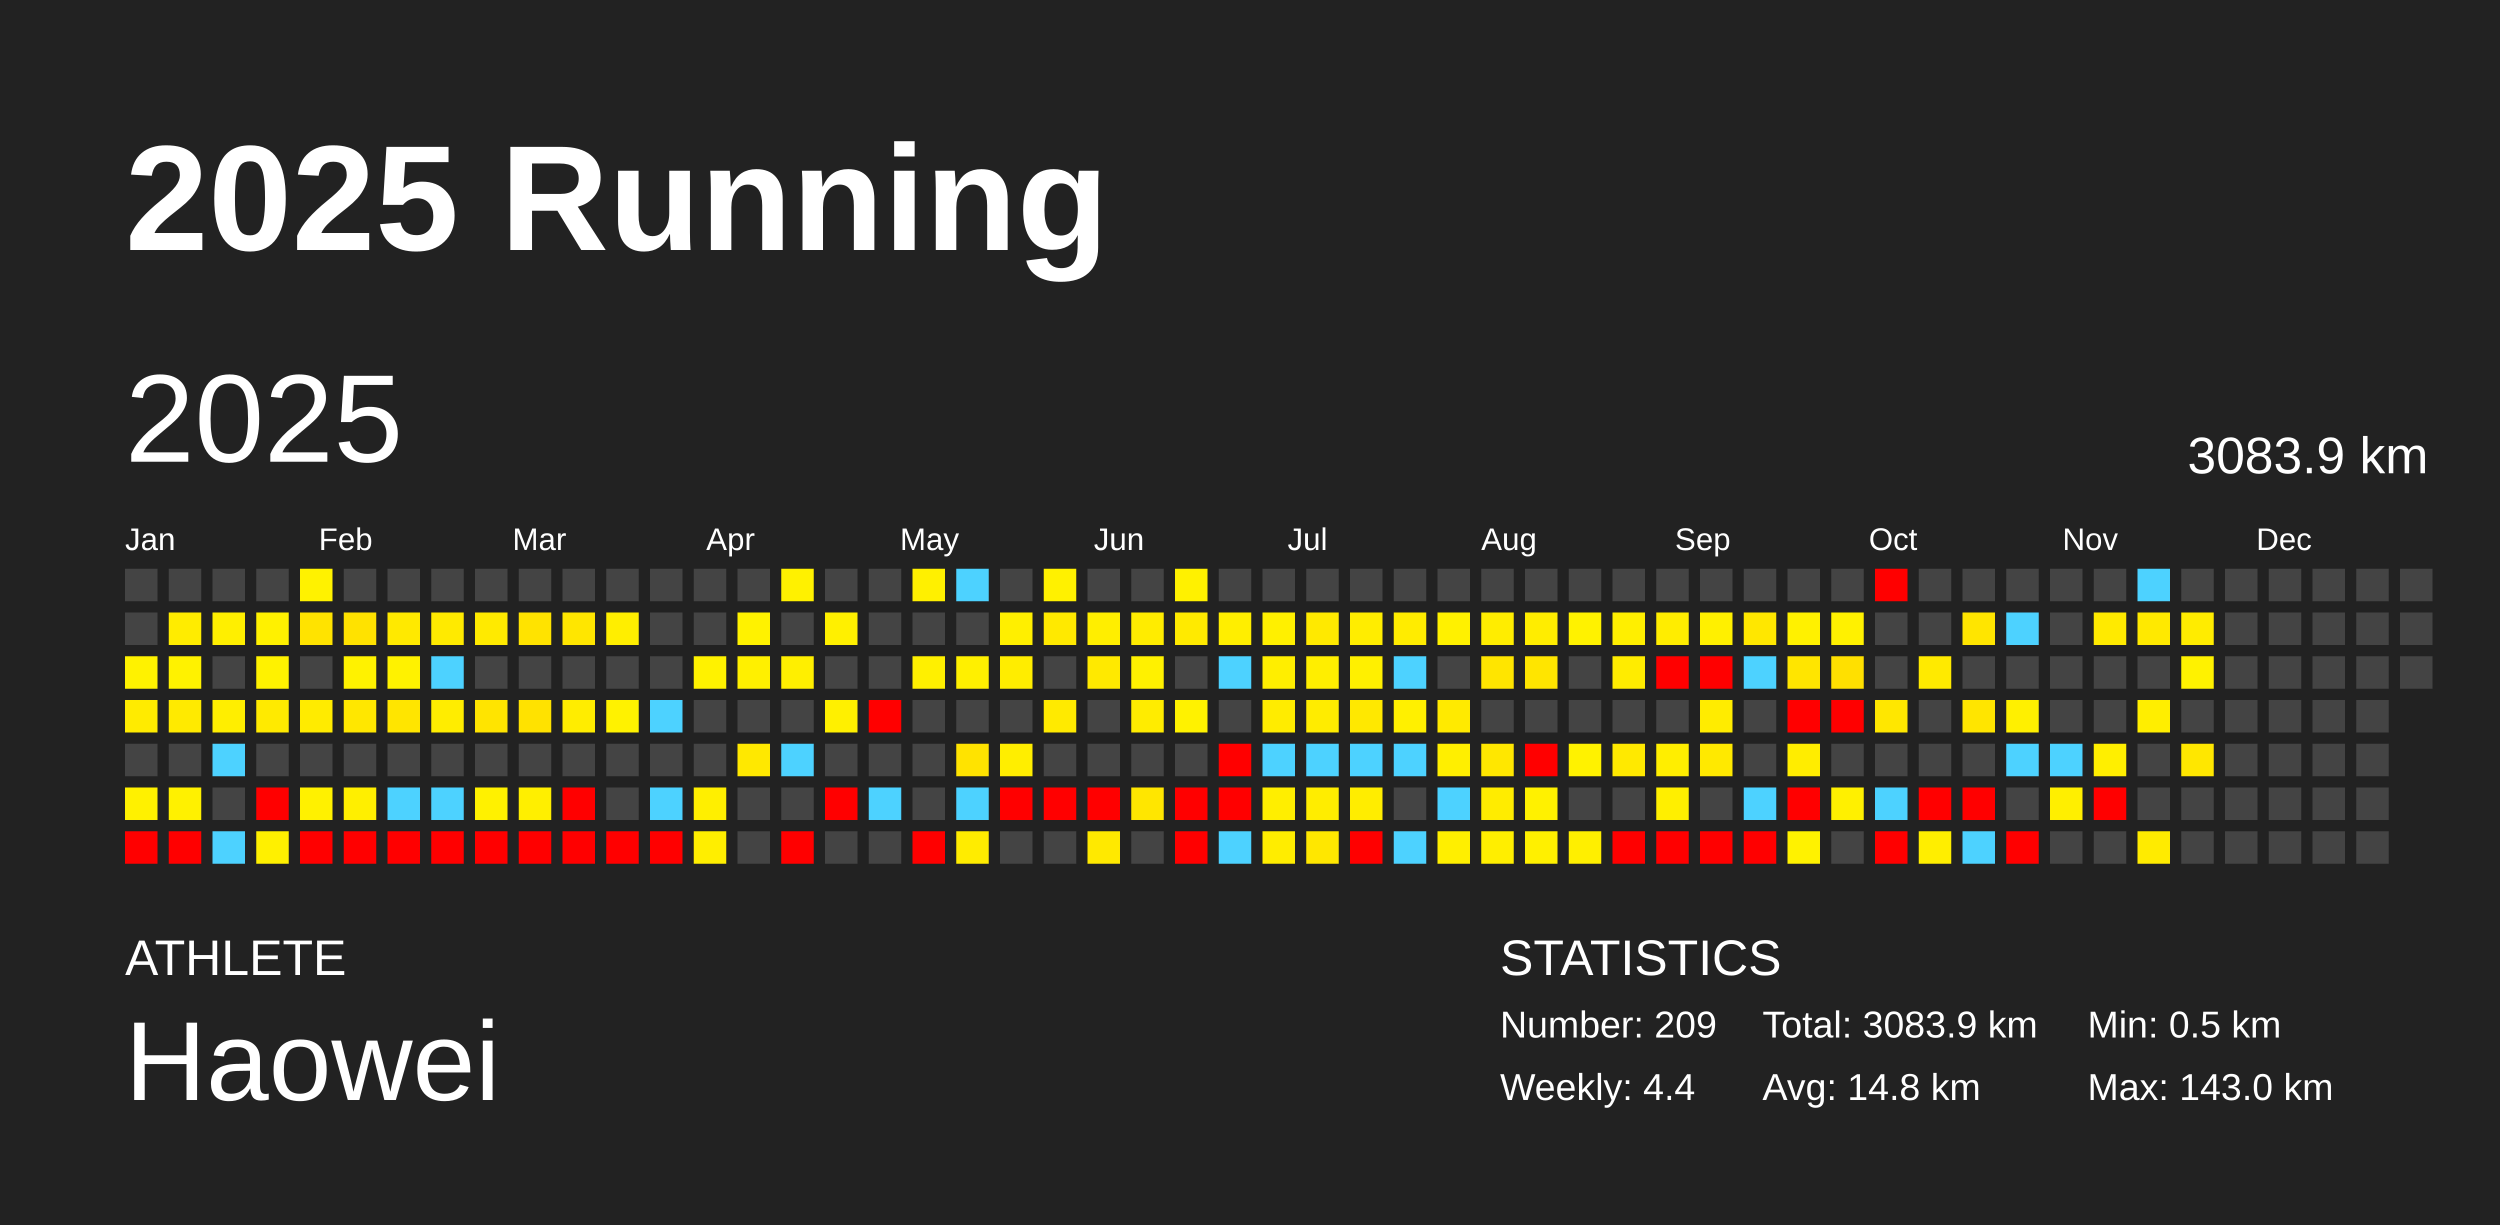
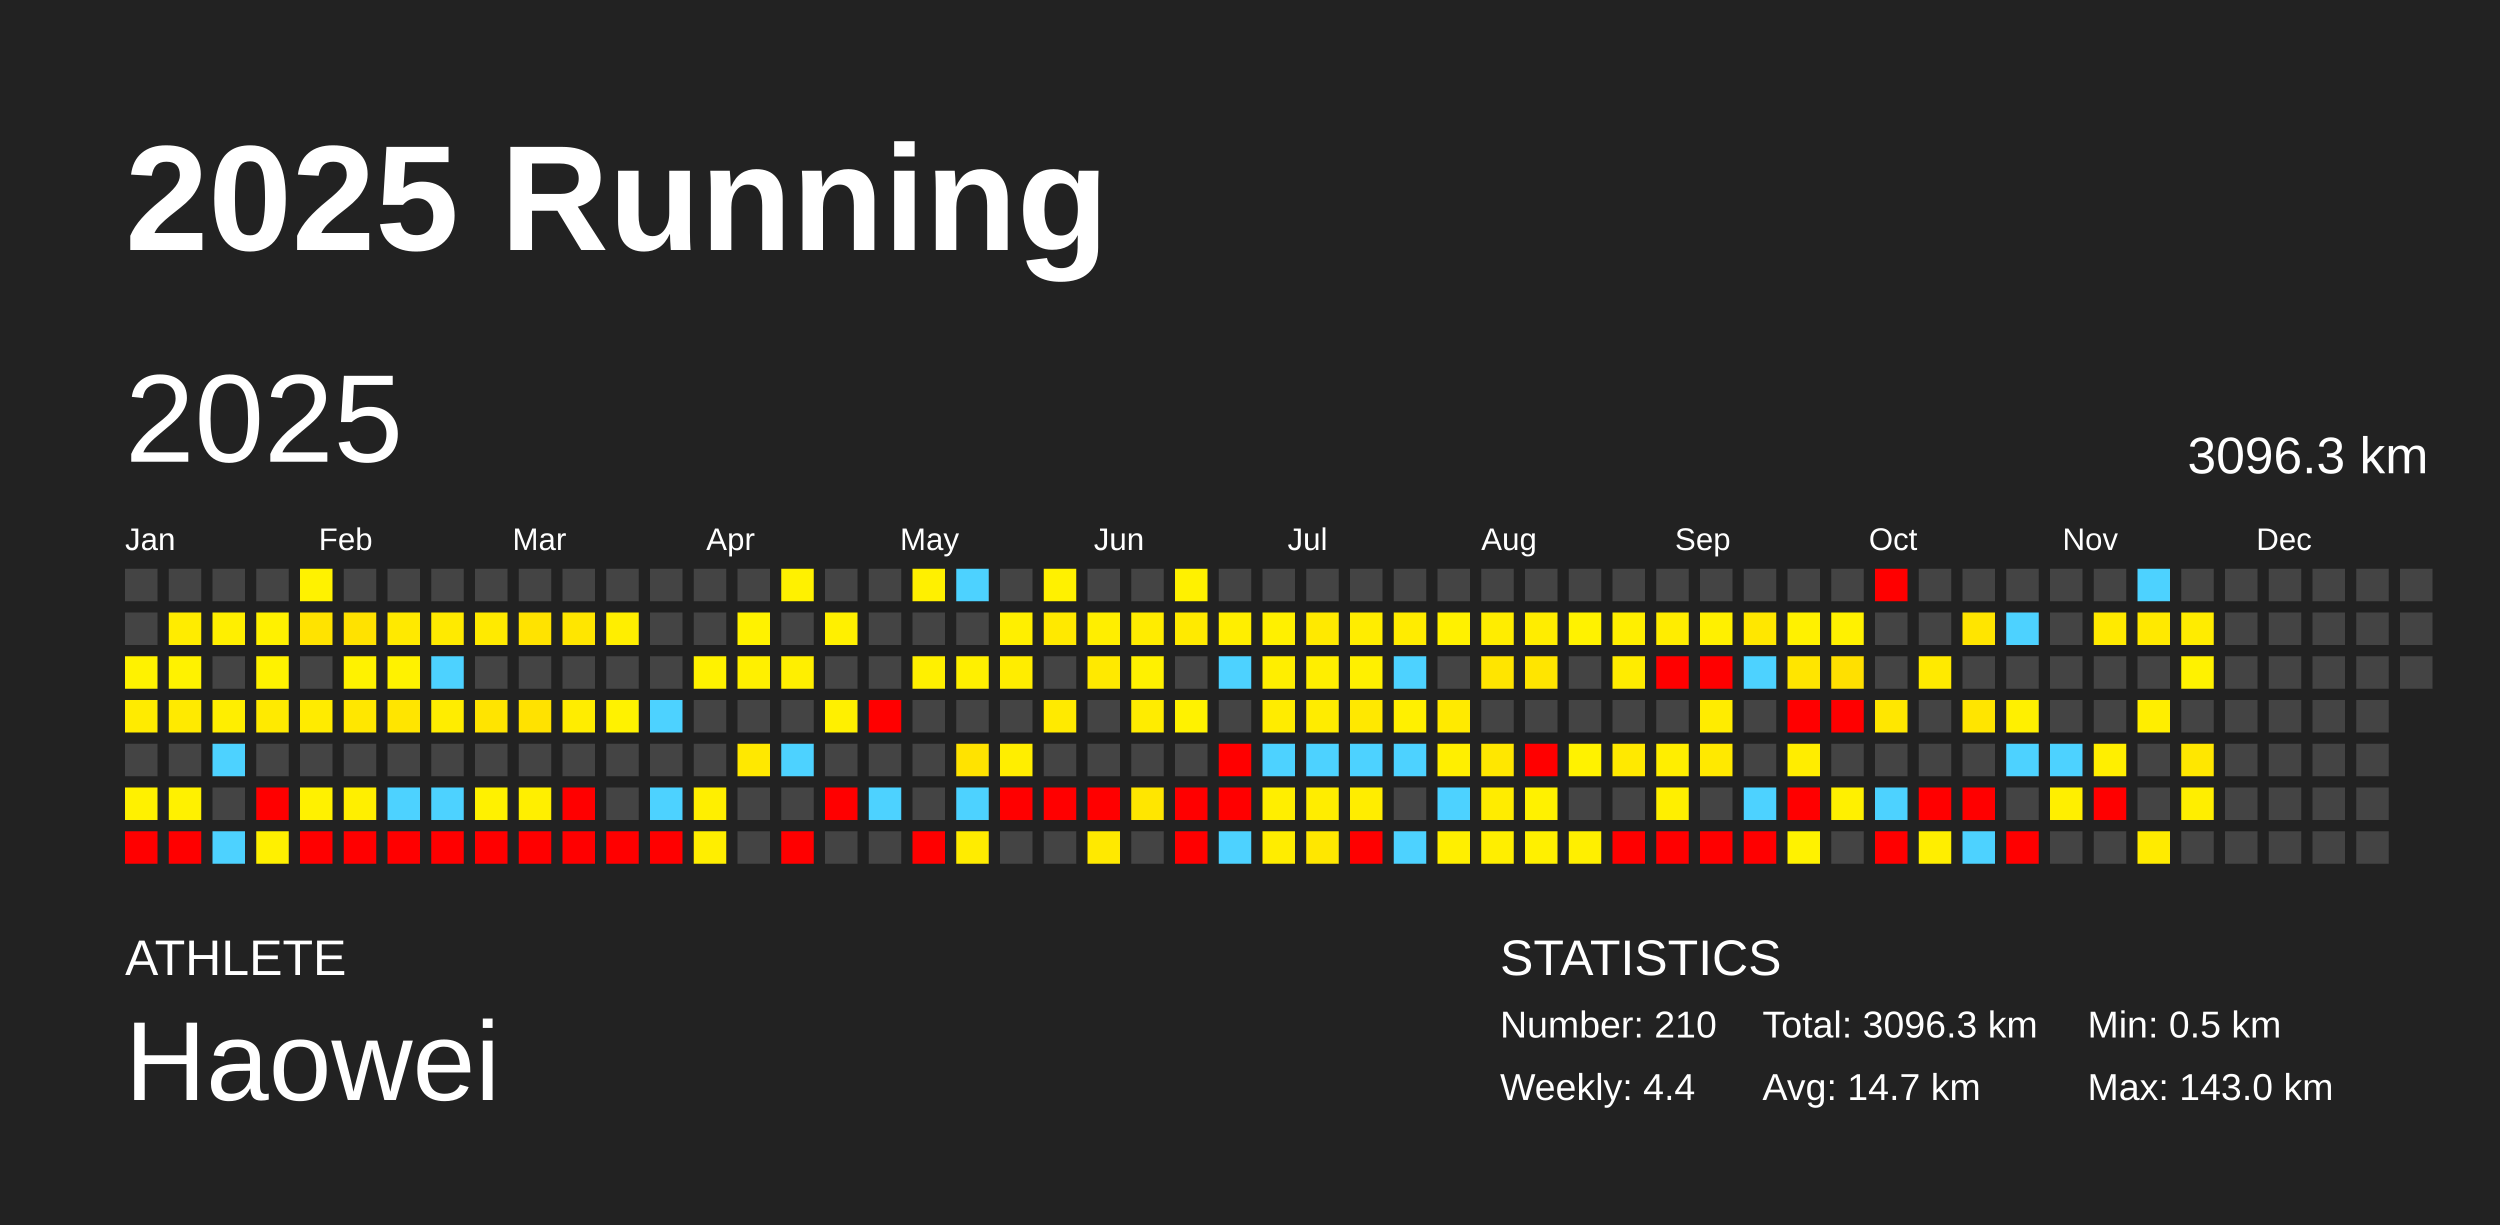
<svg xmlns="http://www.w3.org/2000/svg" baseProfile="full" height="98mm" version="1.1" viewBox="0,0,200,98" width="200mm">
  <defs />
  <rect fill="#222222" height="98" width="200" x="0" y="0" />
  <text fill="#FFFFFF" style="font-size:12px; font-family:Arial; font-weight:bold;" x="10" y="20">2025 Running</text>
  <text fill="#FFFFFF" style="font-size:4px; font-family:Arial" x="10" y="78">ATHLETE</text>
  <text fill="#FFFFFF" style="font-size:9px; font-family:Arial" x="10" y="88">Haowei</text>
  <text fill="#FFFFFF" style="font-size:4px; font-family:Arial" x="120" y="78">STATISTICS</text>
-   <text fill="#FFFFFF" style="font-size:3px; font-family:Arial" x="120" y="83">Number: 209</text>
+   <text fill="#FFFFFF" style="font-size:3px; font-family:Arial" x="120" y="83">Number: 210</text>
  <text fill="#FFFFFF" style="font-size:3px; font-family:Arial" x="120" y="88">Weekly: 4.4</text>
-   <text fill="#FFFFFF" style="font-size:3px; font-family:Arial" x="141" y="83">Total: 3083.9 km</text>
-   <text fill="#FFFFFF" style="font-size:3px; font-family:Arial" x="141" y="88">Avg: 14.8 km</text>
+   <text fill="#FFFFFF" style="font-size:3px; font-family:Arial" x="141" y="83">Total: 3096.3 km</text>
+   <text fill="#FFFFFF" style="font-size:3px; font-family:Arial" x="141" y="88">Avg: 14.7 km</text>
  <text fill="#FFFFFF" style="font-size:3px; font-family:Arial" x="167" y="83">Min: 0.5 km</text>
  <text fill="#FFFFFF" style="font-size:3px; font-family:Arial" x="167" y="88">Max: 143.0 km</text>
  <text dominant-baseline="hanging" fill="#FFFFFF" style="font-size:10.0px; font-family:Arial;" x="10" y="30">2025</text>
-   <text dominant-baseline="hanging" fill="#FFFFFF" style="font-size:4.125px; font-family:Arial;" x="175" y="35">3083.9 km</text>
+   <text dominant-baseline="hanging" fill="#FFFFFF" style="font-size:4.125px; font-family:Arial;" x="175" y="35">3096.3 km</text>
  <text fill="#FFFFFF" style="font-size:2.5px; font-family:Arial" x="10.0" y="44">Jan</text>
  <text fill="#FFFFFF" style="font-size:2.5px; font-family:Arial" x="25.5" y="44">Feb</text>
  <text fill="#FFFFFF" style="font-size:2.5px; font-family:Arial" x="41.0" y="44">Mar</text>
  <text fill="#FFFFFF" style="font-size:2.5px; font-family:Arial" x="56.5" y="44">Apr</text>
  <text fill="#FFFFFF" style="font-size:2.5px; font-family:Arial" x="72.0" y="44">May</text>
  <text fill="#FFFFFF" style="font-size:2.5px; font-family:Arial" x="87.5" y="44">Jun</text>
  <text fill="#FFFFFF" style="font-size:2.5px; font-family:Arial" x="103.0" y="44">Jul</text>
  <text fill="#FFFFFF" style="font-size:2.5px; font-family:Arial" x="118.5" y="44">Aug</text>
  <text fill="#FFFFFF" style="font-size:2.5px; font-family:Arial" x="134.0" y="44">Sep</text>
  <text fill="#FFFFFF" style="font-size:2.5px; font-family:Arial" x="149.5" y="44">Oct</text>
  <text fill="#FFFFFF" style="font-size:2.5px; font-family:Arial" x="165.0" y="44">Nov</text>
  <text fill="#FFFFFF" style="font-size:2.5px; font-family:Arial" x="180.5" y="44">Dec</text>
  <rect fill="#444444" height="2.6" width="2.6" x="10.0" y="45.5" />
  <rect fill="#444444" height="2.6" width="2.6" x="10.0" y="49.0" />
  <rect fill="#fff200" height="2.6" width="2.6" x="10.0" y="52.5" />
  <rect fill="#ffeb00" height="2.6" width="2.6" x="10.0" y="56.0" />
  <rect fill="#444444" height="2.6" width="2.6" x="10.0" y="59.5" />
  <rect fill="#fff100" height="2.6" width="2.6" x="10.0" y="63.0" />
  <rect fill="red" height="2.6" width="2.6" x="10.0" y="66.5" />
  <rect fill="#444444" height="2.6" width="2.6" x="13.5" y="45.5" />
  <rect fill="#ffec00" height="2.6" width="2.6" x="13.5" y="49.0" />
  <rect fill="#fff200" height="2.6" width="2.6" x="13.5" y="52.5" />
  <rect fill="#ffea00" height="2.6" width="2.6" x="13.5" y="56.0" />
  <rect fill="#444444" height="2.6" width="2.6" x="13.5" y="59.5" />
  <rect fill="#fff100" height="2.6" width="2.6" x="13.5" y="63.0" />
  <rect fill="red" height="2.6" width="2.6" x="13.5" y="66.5" />
  <rect fill="#444444" height="2.6" width="2.6" x="17.0" y="45.5" />
  <rect fill="#ffef00" height="2.6" width="2.6" x="17.0" y="49.0" />
  <rect fill="#444444" height="2.6" width="2.6" x="17.0" y="52.5" />
  <rect fill="#ffee00" height="2.6" width="2.6" x="17.0" y="56.0" />
  <rect fill="#4dd2ff" height="2.6" width="2.6" x="17.0" y="59.5" />
  <rect fill="#444444" height="2.6" width="2.6" x="17.0" y="63.0" />
  <rect fill="#4dd2ff" height="2.6" width="2.6" x="17.0" y="66.5" />
  <rect fill="#444444" height="2.6" width="2.6" x="20.5" y="45.5" />
  <rect fill="#fff100" height="2.6" width="2.6" x="20.5" y="49.0" />
  <rect fill="#fff200" height="2.6" width="2.6" x="20.5" y="52.5" />
  <rect fill="#ffea00" height="2.6" width="2.6" x="20.5" y="56.0" />
  <rect fill="#444444" height="2.6" width="2.6" x="20.5" y="59.5" />
  <rect fill="red" height="2.6" width="2.6" x="20.5" y="63.0" />
  <rect fill="#fff000" height="2.6" width="2.6" x="20.5" y="66.5" />
  <rect fill="#fff200" height="2.6" width="2.6" x="24.0" y="45.5" />
  <rect fill="#ffe300" height="2.6" width="2.6" x="24.0" y="49.0" />
  <rect fill="#444444" height="2.6" width="2.6" x="24.0" y="52.5" />
  <rect fill="#ffeb00" height="2.6" width="2.6" x="24.0" y="56.0" />
  <rect fill="#444444" height="2.6" width="2.6" x="24.0" y="59.5" />
  <rect fill="#fff100" height="2.6" width="2.6" x="24.0" y="63.0" />
  <rect fill="red" height="2.6" width="2.6" x="24.0" y="66.5" />
  <rect fill="#444444" height="2.6" width="2.6" x="27.5" y="45.5" />
  <rect fill="#ffe200" height="2.6" width="2.6" x="27.5" y="49.0" />
  <rect fill="#fff200" height="2.6" width="2.6" x="27.5" y="52.5" />
  <rect fill="#ffe700" height="2.6" width="2.6" x="27.5" y="56.0" />
  <rect fill="#444444" height="2.6" width="2.6" x="27.5" y="59.5" />
  <rect fill="#ffef00" height="2.6" width="2.6" x="27.5" y="63.0" />
  <rect fill="red" height="2.6" width="2.6" x="27.5" y="66.5" />
  <rect fill="#444444" height="2.6" width="2.6" x="31.0" y="45.5" />
  <rect fill="#ffe900" height="2.6" width="2.6" x="31.0" y="49.0" />
  <rect fill="#fff200" height="2.6" width="2.6" x="31.0" y="52.5" />
  <rect fill="#ffe500" height="2.6" width="2.6" x="31.0" y="56.0" />
  <rect fill="#444444" height="2.6" width="2.6" x="31.0" y="59.5" />
  <rect fill="#4dd2ff" height="2.6" width="2.6" x="31.0" y="63.0" />
  <rect fill="red" height="2.6" width="2.6" x="31.0" y="66.5" />
  <rect fill="#444444" height="2.6" width="2.6" x="34.5" y="45.5" />
  <rect fill="#ffea00" height="2.6" width="2.6" x="34.5" y="49.0" />
  <rect fill="#4dd2ff" height="2.6" width="2.6" x="34.5" y="52.5" />
  <rect fill="#ffed00" height="2.6" width="2.6" x="34.5" y="56.0" />
  <rect fill="#444444" height="2.6" width="2.6" x="34.5" y="59.5" />
  <rect fill="#4dd2ff" height="2.6" width="2.6" x="34.5" y="63.0" />
  <rect fill="red" height="2.6" width="2.6" x="34.5" y="66.5" />
  <rect fill="#444444" height="2.6" width="2.6" x="38.0" y="45.5" />
  <rect fill="#ffea00" height="2.6" width="2.6" x="38.0" y="49.0" />
  <rect fill="#444444" height="2.6" width="2.6" x="38.0" y="52.5" />
  <rect fill="#ffe400" height="2.6" width="2.6" x="38.0" y="56.0" />
  <rect fill="#444444" height="2.6" width="2.6" x="38.0" y="59.5" />
  <rect fill="#fff100" height="2.6" width="2.6" x="38.0" y="63.0" />
  <rect fill="red" height="2.6" width="2.6" x="38.0" y="66.5" />
  <rect fill="#444444" height="2.6" width="2.6" x="41.5" y="45.5" />
  <rect fill="#ffe300" height="2.6" width="2.6" x="41.5" y="49.0" />
  <rect fill="#444444" height="2.6" width="2.6" x="41.5" y="52.5" />
  <rect fill="#ffe200" height="2.6" width="2.6" x="41.5" y="56.0" />
  <rect fill="#444444" height="2.6" width="2.6" x="41.5" y="59.5" />
  <rect fill="#ffef00" height="2.6" width="2.6" x="41.5" y="63.0" />
  <rect fill="red" height="2.6" width="2.6" x="41.5" y="66.5" />
  <rect fill="#444444" height="2.6" width="2.6" x="45.0" y="45.5" />
  <rect fill="#ffe600" height="2.6" width="2.6" x="45.0" y="49.0" />
  <rect fill="#444444" height="2.6" width="2.6" x="45.0" y="52.5" />
  <rect fill="#ffed00" height="2.6" width="2.6" x="45.0" y="56.0" />
  <rect fill="#444444" height="2.6" width="2.6" x="45.0" y="59.5" />
  <rect fill="red" height="2.6" width="2.6" x="45.0" y="63.0" />
  <rect fill="red" height="2.6" width="2.6" x="45.0" y="66.5" />
  <rect fill="#444444" height="2.6" width="2.6" x="48.5" y="45.5" />
  <rect fill="#ffee00" height="2.6" width="2.6" x="48.5" y="49.0" />
  <rect fill="#444444" height="2.6" width="2.6" x="48.5" y="52.5" />
  <rect fill="#fff200" height="2.6" width="2.6" x="48.5" y="56.0" />
  <rect fill="#444444" height="2.6" width="2.6" x="48.5" y="59.5" />
  <rect fill="#444444" height="2.6" width="2.6" x="48.5" y="63.0" />
  <rect fill="red" height="2.6" width="2.6" x="48.5" y="66.5" />
  <rect fill="#444444" height="2.6" width="2.6" x="52.0" y="45.5" />
  <rect fill="#444444" height="2.6" width="2.6" x="52.0" y="49.0" />
  <rect fill="#444444" height="2.6" width="2.6" x="52.0" y="52.5" />
  <rect fill="#4dd2ff" height="2.6" width="2.6" x="52.0" y="56.0" />
  <rect fill="#444444" height="2.6" width="2.6" x="52.0" y="59.5" />
  <rect fill="#4dd2ff" height="2.6" width="2.6" x="52.0" y="63.0" />
  <rect fill="red" height="2.6" width="2.6" x="52.0" y="66.5" />
  <rect fill="#444444" height="2.6" width="2.6" x="55.5" y="45.5" />
  <rect fill="#444444" height="2.6" width="2.6" x="55.5" y="49.0" />
  <rect fill="#fff200" height="2.6" width="2.6" x="55.5" y="52.5" />
  <rect fill="#444444" height="2.6" width="2.6" x="55.5" y="56.0" />
  <rect fill="#444444" height="2.6" width="2.6" x="55.5" y="59.5" />
  <rect fill="#ffef00" height="2.6" width="2.6" x="55.5" y="63.0" />
  <rect fill="#ffee00" height="2.6" width="2.6" x="55.5" y="66.5" />
  <rect fill="#444444" height="2.6" width="2.6" x="59.0" y="45.5" />
  <rect fill="#fff200" height="2.6" width="2.6" x="59.0" y="49.0" />
  <rect fill="#fff000" height="2.6" width="2.6" x="59.0" y="52.5" />
  <rect fill="#444444" height="2.6" width="2.6" x="59.0" y="56.0" />
  <rect fill="#ffe800" height="2.6" width="2.6" x="59.0" y="59.5" />
  <rect fill="#444444" height="2.6" width="2.6" x="59.0" y="63.0" />
  <rect fill="#444444" height="2.6" width="2.6" x="59.0" y="66.5" />
  <rect fill="#fff100" height="2.6" width="2.6" x="62.5" y="45.5" />
  <rect fill="#444444" height="2.6" width="2.6" x="62.5" y="49.0" />
  <rect fill="#ffef00" height="2.6" width="2.6" x="62.5" y="52.5" />
  <rect fill="#444444" height="2.6" width="2.6" x="62.5" y="56.0" />
  <rect fill="#4dd2ff" height="2.6" width="2.6" x="62.5" y="59.5" />
  <rect fill="#444444" height="2.6" width="2.6" x="62.5" y="63.0" />
  <rect fill="red" height="2.6" width="2.6" x="62.5" y="66.5" />
  <rect fill="#444444" height="2.6" width="2.6" x="66.0" y="45.5" />
  <rect fill="#fff000" height="2.6" width="2.6" x="66.0" y="49.0" />
  <rect fill="#444444" height="2.6" width="2.6" x="66.0" y="52.5" />
  <rect fill="#fff000" height="2.6" width="2.6" x="66.0" y="56.0" />
  <rect fill="#444444" height="2.6" width="2.6" x="66.0" y="59.5" />
  <rect fill="red" height="2.6" width="2.6" x="66.0" y="63.0" />
  <rect fill="#444444" height="2.6" width="2.6" x="66.0" y="66.5" />
  <rect fill="#444444" height="2.6" width="2.6" x="69.5" y="45.5" />
  <rect fill="#444444" height="2.6" width="2.6" x="69.5" y="49.0" />
  <rect fill="#444444" height="2.6" width="2.6" x="69.5" y="52.5" />
  <rect fill="red" height="2.6" width="2.6" x="69.5" y="56.0" />
  <rect fill="#444444" height="2.6" width="2.6" x="69.5" y="59.5" />
  <rect fill="#4dd2ff" height="2.6" width="2.6" x="69.5" y="63.0" />
  <rect fill="#444444" height="2.6" width="2.6" x="69.5" y="66.5" />
  <rect fill="#fff000" height="2.6" width="2.6" x="73.0" y="45.5" />
  <rect fill="#444444" height="2.6" width="2.6" x="73.0" y="49.0" />
  <rect fill="#fff000" height="2.6" width="2.6" x="73.0" y="52.5" />
  <rect fill="#444444" height="2.6" width="2.6" x="73.0" y="56.0" />
  <rect fill="#444444" height="2.6" width="2.6" x="73.0" y="59.5" />
  <rect fill="#444444" height="2.6" width="2.6" x="73.0" y="63.0" />
  <rect fill="red" height="2.6" width="2.6" x="73.0" y="66.5" />
  <rect fill="#4dd2ff" height="2.6" width="2.6" x="76.5" y="45.5" />
  <rect fill="#444444" height="2.6" width="2.6" x="76.5" y="49.0" />
  <rect fill="#fff000" height="2.6" width="2.6" x="76.5" y="52.5" />
  <rect fill="#444444" height="2.6" width="2.6" x="76.5" y="56.0" />
  <rect fill="#ffe300" height="2.6" width="2.6" x="76.5" y="59.5" />
  <rect fill="#4dd2ff" height="2.6" width="2.6" x="76.5" y="63.0" />
  <rect fill="#ffec00" height="2.6" width="2.6" x="76.5" y="66.5" />
  <rect fill="#444444" height="2.6" width="2.6" x="80.0" y="45.5" />
  <rect fill="#ffef00" height="2.6" width="2.6" x="80.0" y="49.0" />
  <rect fill="#ffed00" height="2.6" width="2.6" x="80.0" y="52.5" />
  <rect fill="#444444" height="2.6" width="2.6" x="80.0" y="56.0" />
  <rect fill="#ffee00" height="2.6" width="2.6" x="80.0" y="59.5" />
  <rect fill="red" height="2.6" width="2.6" x="80.0" y="63.0" />
  <rect fill="#444444" height="2.6" width="2.6" x="80.0" y="66.5" />
  <rect fill="#fff100" height="2.6" width="2.6" x="83.5" y="45.5" />
  <rect fill="#ffe900" height="2.6" width="2.6" x="83.5" y="49.0" />
  <rect fill="#444444" height="2.6" width="2.6" x="83.5" y="52.5" />
  <rect fill="#ffea00" height="2.6" width="2.6" x="83.5" y="56.0" />
  <rect fill="#444444" height="2.6" width="2.6" x="83.5" y="59.5" />
  <rect fill="red" height="2.6" width="2.6" x="83.5" y="63.0" />
  <rect fill="#444444" height="2.6" width="2.6" x="83.5" y="66.5" />
  <rect fill="#444444" height="2.6" width="2.6" x="87.0" y="45.5" />
  <rect fill="#ffee00" height="2.6" width="2.6" x="87.0" y="49.0" />
  <rect fill="#ffe900" height="2.6" width="2.6" x="87.0" y="52.5" />
  <rect fill="#444444" height="2.6" width="2.6" x="87.0" y="56.0" />
  <rect fill="#444444" height="2.6" width="2.6" x="87.0" y="59.5" />
  <rect fill="red" height="2.6" width="2.6" x="87.0" y="63.0" />
  <rect fill="#ffe900" height="2.6" width="2.6" x="87.0" y="66.5" />
  <rect fill="#444444" height="2.6" width="2.6" x="90.5" y="45.5" />
  <rect fill="#ffec00" height="2.6" width="2.6" x="90.5" y="49.0" />
  <rect fill="#fff100" height="2.6" width="2.6" x="90.5" y="52.5" />
  <rect fill="#ffec00" height="2.6" width="2.6" x="90.5" y="56.0" />
  <rect fill="#444444" height="2.6" width="2.6" x="90.5" y="59.5" />
  <rect fill="#ffe600" height="2.6" width="2.6" x="90.5" y="63.0" />
  <rect fill="#444444" height="2.6" width="2.6" x="90.5" y="66.5" />
  <rect fill="#fff100" height="2.6" width="2.6" x="94.0" y="45.5" />
  <rect fill="#ffea00" height="2.6" width="2.6" x="94.0" y="49.0" />
  <rect fill="#444444" height="2.6" width="2.6" x="94.0" y="52.5" />
  <rect fill="#fff200" height="2.6" width="2.6" x="94.0" y="56.0" />
  <rect fill="#444444" height="2.6" width="2.6" x="94.0" y="59.5" />
  <rect fill="red" height="2.6" width="2.6" x="94.0" y="63.0" />
  <rect fill="red" height="2.6" width="2.6" x="94.0" y="66.5" />
  <rect fill="#444444" height="2.6" width="2.6" x="97.5" y="45.5" />
  <rect fill="#ffee00" height="2.6" width="2.6" x="97.5" y="49.0" />
  <rect fill="#4dd2ff" height="2.6" width="2.6" x="97.5" y="52.5" />
  <rect fill="#444444" height="2.6" width="2.6" x="97.5" y="56.0" />
  <rect fill="red" height="2.6" width="2.6" x="97.5" y="59.5" />
  <rect fill="red" height="2.6" width="2.6" x="97.5" y="63.0" />
  <rect fill="#4dd2ff" height="2.6" width="2.6" x="97.5" y="66.5" />
  <rect fill="#444444" height="2.6" width="2.6" x="101.0" y="45.5" />
  <rect fill="#fff000" height="2.6" width="2.6" x="101.0" y="49.0" />
  <rect fill="#ffee00" height="2.6" width="2.6" x="101.0" y="52.5" />
  <rect fill="#ffec00" height="2.6" width="2.6" x="101.0" y="56.0" />
  <rect fill="#4dd2ff" height="2.6" width="2.6" x="101.0" y="59.5" />
  <rect fill="#ffee00" height="2.6" width="2.6" x="101.0" y="63.0" />
  <rect fill="#ffed00" height="2.6" width="2.6" x="101.0" y="66.5" />
  <rect fill="#444444" height="2.6" width="2.6" x="104.5" y="45.5" />
  <rect fill="#ffe900" height="2.6" width="2.6" x="104.5" y="49.0" />
  <rect fill="#ffee00" height="2.6" width="2.6" x="104.5" y="52.5" />
  <rect fill="#ffec00" height="2.6" width="2.6" x="104.5" y="56.0" />
  <rect fill="#4dd2ff" height="2.6" width="2.6" x="104.5" y="59.5" />
  <rect fill="#ffed00" height="2.6" width="2.6" x="104.5" y="63.0" />
  <rect fill="#ffe700" height="2.6" width="2.6" x="104.5" y="66.5" />
  <rect fill="#444444" height="2.6" width="2.6" x="108.0" y="45.5" />
  <rect fill="#ffed00" height="2.6" width="2.6" x="108.0" y="49.0" />
  <rect fill="#fff000" height="2.6" width="2.6" x="108.0" y="52.5" />
  <rect fill="#ffe800" height="2.6" width="2.6" x="108.0" y="56.0" />
  <rect fill="#4dd2ff" height="2.6" width="2.6" x="108.0" y="59.5" />
  <rect fill="#ffed00" height="2.6" width="2.6" x="108.0" y="63.0" />
  <rect fill="red" height="2.6" width="2.6" x="108.0" y="66.5" />
  <rect fill="#444444" height="2.6" width="2.6" x="111.5" y="45.5" />
  <rect fill="#ffec00" height="2.6" width="2.6" x="111.5" y="49.0" />
  <rect fill="#4dd2ff" height="2.6" width="2.6" x="111.5" y="52.5" />
  <rect fill="#fff000" height="2.6" width="2.6" x="111.5" y="56.0" />
  <rect fill="#4dd2ff" height="2.6" width="2.6" x="111.5" y="59.5" />
  <rect fill="#444444" height="2.6" width="2.6" x="111.5" y="63.0" />
  <rect fill="#4dd2ff" height="2.6" width="2.6" x="111.5" y="66.5" />
  <rect fill="#444444" height="2.6" width="2.6" x="115.0" y="45.5" />
  <rect fill="#fff100" height="2.6" width="2.6" x="115.0" y="49.0" />
  <rect fill="#444444" height="2.6" width="2.6" x="115.0" y="52.5" />
  <rect fill="#ffea00" height="2.6" width="2.6" x="115.0" y="56.0" />
  <rect fill="#ffef00" height="2.6" width="2.6" x="115.0" y="59.5" />
  <rect fill="#4dd2ff" height="2.6" width="2.6" x="115.0" y="63.0" />
  <rect fill="#ffef00" height="2.6" width="2.6" x="115.0" y="66.5" />
  <rect fill="#444444" height="2.6" width="2.6" x="118.5" y="45.5" />
  <rect fill="#ffed00" height="2.6" width="2.6" x="118.5" y="49.0" />
  <rect fill="#ffe500" height="2.6" width="2.6" x="118.5" y="52.5" />
  <rect fill="#444444" height="2.6" width="2.6" x="118.5" y="56.0" />
  <rect fill="#ffe700" height="2.6" width="2.6" x="118.5" y="59.5" />
  <rect fill="#ffec00" height="2.6" width="2.6" x="118.5" y="63.0" />
  <rect fill="#ffee00" height="2.6" width="2.6" x="118.5" y="66.5" />
  <rect fill="#444444" height="2.6" width="2.6" x="122.0" y="45.5" />
  <rect fill="#ffed00" height="2.6" width="2.6" x="122.0" y="49.0" />
  <rect fill="#ffe500" height="2.6" width="2.6" x="122.0" y="52.5" />
  <rect fill="#444444" height="2.6" width="2.6" x="122.0" y="56.0" />
  <rect fill="red" height="2.6" width="2.6" x="122.0" y="59.5" />
  <rect fill="#fff100" height="2.6" width="2.6" x="122.0" y="63.0" />
  <rect fill="#fff000" height="2.6" width="2.6" x="122.0" y="66.5" />
  <rect fill="#444444" height="2.6" width="2.6" x="125.5" y="45.5" />
  <rect fill="#fff200" height="2.6" width="2.6" x="125.5" y="49.0" />
  <rect fill="#444444" height="2.6" width="2.6" x="125.5" y="52.5" />
  <rect fill="#444444" height="2.6" width="2.6" x="125.5" y="56.0" />
  <rect fill="#fff200" height="2.6" width="2.6" x="125.5" y="59.5" />
  <rect fill="#444444" height="2.6" width="2.6" x="125.5" y="63.0" />
  <rect fill="#ffef00" height="2.6" width="2.6" x="125.5" y="66.5" />
  <rect fill="#444444" height="2.6" width="2.6" x="129.0" y="45.5" />
  <rect fill="#ffef00" height="2.6" width="2.6" x="129.0" y="49.0" />
  <rect fill="#ffec00" height="2.6" width="2.6" x="129.0" y="52.5" />
  <rect fill="#444444" height="2.6" width="2.6" x="129.0" y="56.0" />
  <rect fill="#ffe900" height="2.6" width="2.6" x="129.0" y="59.5" />
  <rect fill="#444444" height="2.6" width="2.6" x="129.0" y="63.0" />
  <rect fill="red" height="2.6" width="2.6" x="129.0" y="66.5" />
  <rect fill="#444444" height="2.6" width="2.6" x="132.5" y="45.5" />
  <rect fill="#ffed00" height="2.6" width="2.6" x="132.5" y="49.0" />
  <rect fill="red" height="2.6" width="2.6" x="132.5" y="52.5" />
  <rect fill="#444444" height="2.6" width="2.6" x="132.5" y="56.0" />
  <rect fill="#ffee00" height="2.6" width="2.6" x="132.5" y="59.5" />
  <rect fill="#ffef00" height="2.6" width="2.6" x="132.5" y="63.0" />
  <rect fill="red" height="2.6" width="2.6" x="132.5" y="66.5" />
  <rect fill="#444444" height="2.6" width="2.6" x="136.0" y="45.5" />
  <rect fill="#fff000" height="2.6" width="2.6" x="136.0" y="49.0" />
  <rect fill="red" height="2.6" width="2.6" x="136.0" y="52.5" />
  <rect fill="#ffec00" height="2.6" width="2.6" x="136.0" y="56.0" />
  <rect fill="#ffe900" height="2.6" width="2.6" x="136.0" y="59.5" />
  <rect fill="#444444" height="2.6" width="2.6" x="136.0" y="63.0" />
  <rect fill="red" height="2.6" width="2.6" x="136.0" y="66.5" />
  <rect fill="#444444" height="2.6" width="2.6" x="139.5" y="45.5" />
  <rect fill="#ffe700" height="2.6" width="2.6" x="139.5" y="49.0" />
  <rect fill="#4dd2ff" height="2.6" width="2.6" x="139.5" y="52.5" />
  <rect fill="#444444" height="2.6" width="2.6" x="139.5" y="56.0" />
  <rect fill="#444444" height="2.6" width="2.6" x="139.5" y="59.5" />
  <rect fill="#4dd2ff" height="2.6" width="2.6" x="139.5" y="63.0" />
  <rect fill="red" height="2.6" width="2.6" x="139.5" y="66.5" />
  <rect fill="#444444" height="2.6" width="2.6" x="143.0" y="45.5" />
  <rect fill="#fff100" height="2.6" width="2.6" x="143.0" y="49.0" />
  <rect fill="#ffe500" height="2.6" width="2.6" x="143.0" y="52.5" />
  <rect fill="red" height="2.6" width="2.6" x="143.0" y="56.0" />
  <rect fill="#ffed00" height="2.6" width="2.6" x="143.0" y="59.5" />
  <rect fill="red" height="2.6" width="2.6" x="143.0" y="63.0" />
  <rect fill="#fff200" height="2.6" width="2.6" x="143.0" y="66.5" />
  <rect fill="#444444" height="2.6" width="2.6" x="146.5" y="45.5" />
  <rect fill="#fff100" height="2.6" width="2.6" x="146.5" y="49.0" />
  <rect fill="#ffe000" height="2.6" width="2.6" x="146.5" y="52.5" />
  <rect fill="red" height="2.6" width="2.6" x="146.5" y="56.0" />
  <rect fill="#444444" height="2.6" width="2.6" x="146.5" y="59.5" />
  <rect fill="#fff000" height="2.6" width="2.6" x="146.5" y="63.0" />
  <rect fill="#444444" height="2.6" width="2.6" x="146.5" y="66.5" />
  <rect fill="red" height="2.6" width="2.6" x="150.0" y="45.5" />
  <rect fill="#444444" height="2.6" width="2.6" x="150.0" y="49.0" />
  <rect fill="#444444" height="2.6" width="2.6" x="150.0" y="52.5" />
  <rect fill="#ffe700" height="2.6" width="2.6" x="150.0" y="56.0" />
  <rect fill="#444444" height="2.6" width="2.6" x="150.0" y="59.5" />
  <rect fill="#4dd2ff" height="2.6" width="2.6" x="150.0" y="63.0" />
  <rect fill="red" height="2.6" width="2.6" x="150.0" y="66.5" />
  <rect fill="#444444" height="2.6" width="2.6" x="153.5" y="45.5" />
  <rect fill="#444444" height="2.6" width="2.6" x="153.5" y="49.0" />
  <rect fill="#ffea00" height="2.6" width="2.6" x="153.5" y="52.5" />
  <rect fill="#444444" height="2.6" width="2.6" x="153.5" y="56.0" />
  <rect fill="#444444" height="2.6" width="2.6" x="153.5" y="59.5" />
  <rect fill="red" height="2.6" width="2.6" x="153.5" y="63.0" />
  <rect fill="#ffee00" height="2.6" width="2.6" x="153.5" y="66.5" />
  <rect fill="#444444" height="2.6" width="2.6" x="157.0" y="45.5" />
  <rect fill="#ffe500" height="2.6" width="2.6" x="157.0" y="49.0" />
  <rect fill="#444444" height="2.6" width="2.6" x="157.0" y="52.5" />
  <rect fill="#ffe500" height="2.6" width="2.6" x="157.0" y="56.0" />
  <rect fill="#444444" height="2.6" width="2.6" x="157.0" y="59.5" />
  <rect fill="red" height="2.6" width="2.6" x="157.0" y="63.0" />
  <rect fill="#4dd2ff" height="2.6" width="2.6" x="157.0" y="66.5" />
  <rect fill="#444444" height="2.6" width="2.6" x="160.5" y="45.5" />
  <rect fill="#4dd2ff" height="2.6" width="2.6" x="160.5" y="49.0" />
  <rect fill="#444444" height="2.6" width="2.6" x="160.5" y="52.5" />
  <rect fill="#fff000" height="2.6" width="2.6" x="160.5" y="56.0" />
  <rect fill="#4dd2ff" height="2.6" width="2.6" x="160.5" y="59.5" />
  <rect fill="#444444" height="2.6" width="2.6" x="160.5" y="63.0" />
  <rect fill="red" height="2.6" width="2.6" x="160.5" y="66.5" />
  <rect fill="#444444" height="2.6" width="2.6" x="164.0" y="45.5" />
  <rect fill="#444444" height="2.6" width="2.6" x="164.0" y="49.0" />
  <rect fill="#444444" height="2.6" width="2.6" x="164.0" y="52.5" />
  <rect fill="#444444" height="2.6" width="2.6" x="164.0" y="56.0" />
  <rect fill="#4dd2ff" height="2.6" width="2.6" x="164.0" y="59.5" />
  <rect fill="#ffef00" height="2.6" width="2.6" x="164.0" y="63.0" />
  <rect fill="#444444" height="2.6" width="2.6" x="164.0" y="66.5" />
  <rect fill="#444444" height="2.6" width="2.6" x="167.5" y="45.5" />
  <rect fill="#ffea00" height="2.6" width="2.6" x="167.5" y="49.0" />
  <rect fill="#444444" height="2.6" width="2.6" x="167.5" y="52.5" />
  <rect fill="#444444" height="2.6" width="2.6" x="167.5" y="56.0" />
  <rect fill="#ffef00" height="2.6" width="2.6" x="167.5" y="59.5" />
  <rect fill="red" height="2.6" width="2.6" x="167.5" y="63.0" />
  <rect fill="#444444" height="2.6" width="2.6" x="167.5" y="66.5" />
  <rect fill="#4dd2ff" height="2.6" width="2.6" x="171.0" y="45.5" />
  <rect fill="#ffe900" height="2.6" width="2.6" x="171.0" y="49.0" />
  <rect fill="#444444" height="2.6" width="2.6" x="171.0" y="52.5" />
  <rect fill="#ffee00" height="2.6" width="2.6" x="171.0" y="56.0" />
  <rect fill="#444444" height="2.6" width="2.6" x="171.0" y="59.5" />
  <rect fill="#444444" height="2.6" width="2.6" x="171.0" y="63.0" />
  <rect fill="#ffeb00" height="2.6" width="2.6" x="171.0" y="66.5" />
  <rect fill="#444444" height="2.6" width="2.6" x="174.5" y="45.5" />
  <rect fill="#ffec00" height="2.6" width="2.6" x="174.5" y="49.0" />
  <rect fill="#fff200" height="2.6" width="2.6" x="174.5" y="52.5" />
  <rect fill="#444444" height="2.6" width="2.6" x="174.5" y="56.0" />
  <rect fill="#ffe700" height="2.6" width="2.6" x="174.5" y="59.5" />
-   <rect fill="#444444" height="2.6" width="2.6" x="174.5" y="63.0" />
+   <rect fill="#ffee00" height="2.6" width="2.6" x="174.5" y="63.0" />
  <rect fill="#444444" height="2.6" width="2.6" x="174.5" y="66.5" />
  <rect fill="#444444" height="2.6" width="2.6" x="178.0" y="45.5" />
  <rect fill="#444444" height="2.6" width="2.6" x="178.0" y="49.0" />
  <rect fill="#444444" height="2.6" width="2.6" x="178.0" y="52.5" />
  <rect fill="#444444" height="2.6" width="2.6" x="178.0" y="56.0" />
  <rect fill="#444444" height="2.6" width="2.6" x="178.0" y="59.5" />
  <rect fill="#444444" height="2.6" width="2.6" x="178.0" y="63.0" />
  <rect fill="#444444" height="2.6" width="2.6" x="178.0" y="66.5" />
  <rect fill="#444444" height="2.6" width="2.6" x="181.5" y="45.5" />
  <rect fill="#444444" height="2.6" width="2.6" x="181.5" y="49.0" />
  <rect fill="#444444" height="2.6" width="2.6" x="181.5" y="52.5" />
  <rect fill="#444444" height="2.6" width="2.6" x="181.5" y="56.0" />
  <rect fill="#444444" height="2.6" width="2.6" x="181.5" y="59.5" />
  <rect fill="#444444" height="2.6" width="2.6" x="181.5" y="63.0" />
  <rect fill="#444444" height="2.6" width="2.6" x="181.5" y="66.5" />
  <rect fill="#444444" height="2.6" width="2.6" x="185.0" y="45.5" />
  <rect fill="#444444" height="2.6" width="2.6" x="185.0" y="49.0" />
  <rect fill="#444444" height="2.6" width="2.6" x="185.0" y="52.5" />
  <rect fill="#444444" height="2.6" width="2.6" x="185.0" y="56.0" />
  <rect fill="#444444" height="2.6" width="2.6" x="185.0" y="59.5" />
  <rect fill="#444444" height="2.6" width="2.6" x="185.0" y="63.0" />
  <rect fill="#444444" height="2.6" width="2.6" x="185.0" y="66.5" />
  <rect fill="#444444" height="2.6" width="2.6" x="188.5" y="45.5" />
  <rect fill="#444444" height="2.6" width="2.6" x="188.5" y="49.0" />
  <rect fill="#444444" height="2.6" width="2.6" x="188.5" y="52.5" />
  <rect fill="#444444" height="2.6" width="2.6" x="188.5" y="56.0" />
  <rect fill="#444444" height="2.6" width="2.6" x="188.5" y="59.5" />
  <rect fill="#444444" height="2.6" width="2.6" x="188.5" y="63.0" />
  <rect fill="#444444" height="2.6" width="2.6" x="188.5" y="66.5" />
  <rect fill="#444444" height="2.6" width="2.6" x="192.0" y="45.5" />
  <rect fill="#444444" height="2.6" width="2.6" x="192.0" y="49.0" />
  <rect fill="#444444" height="2.6" width="2.6" x="192.0" y="52.5" />
</svg>
